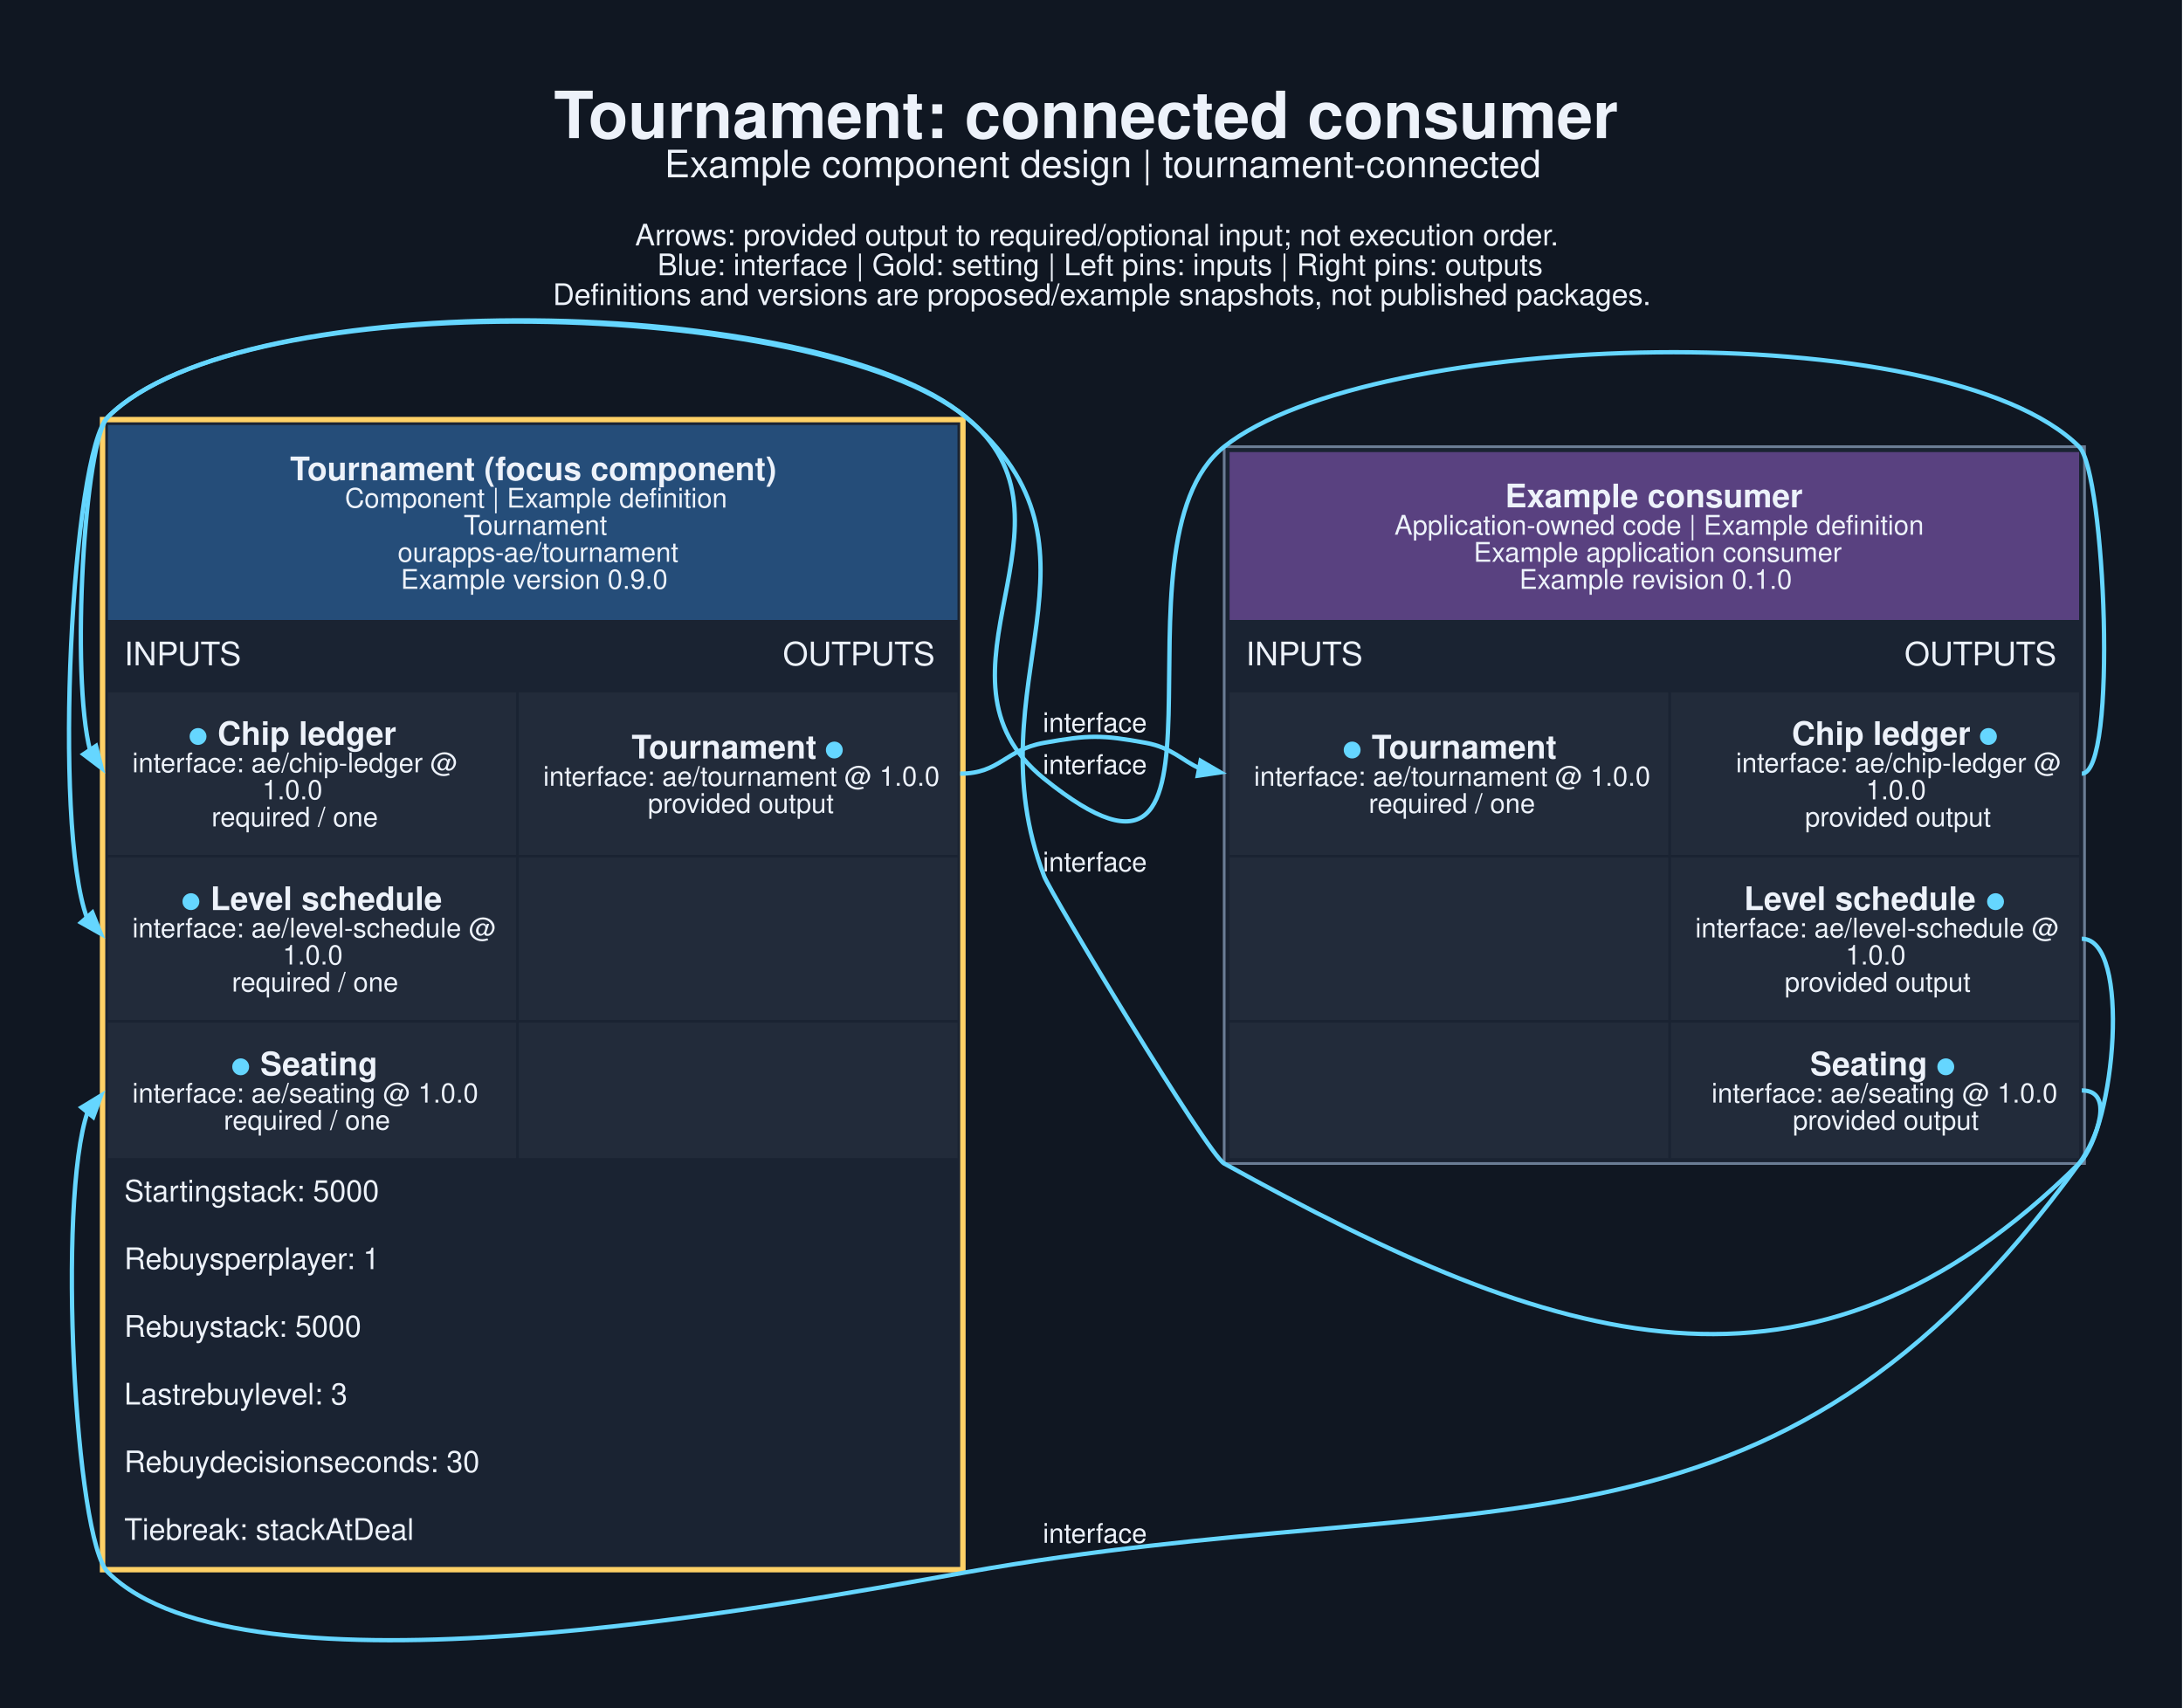
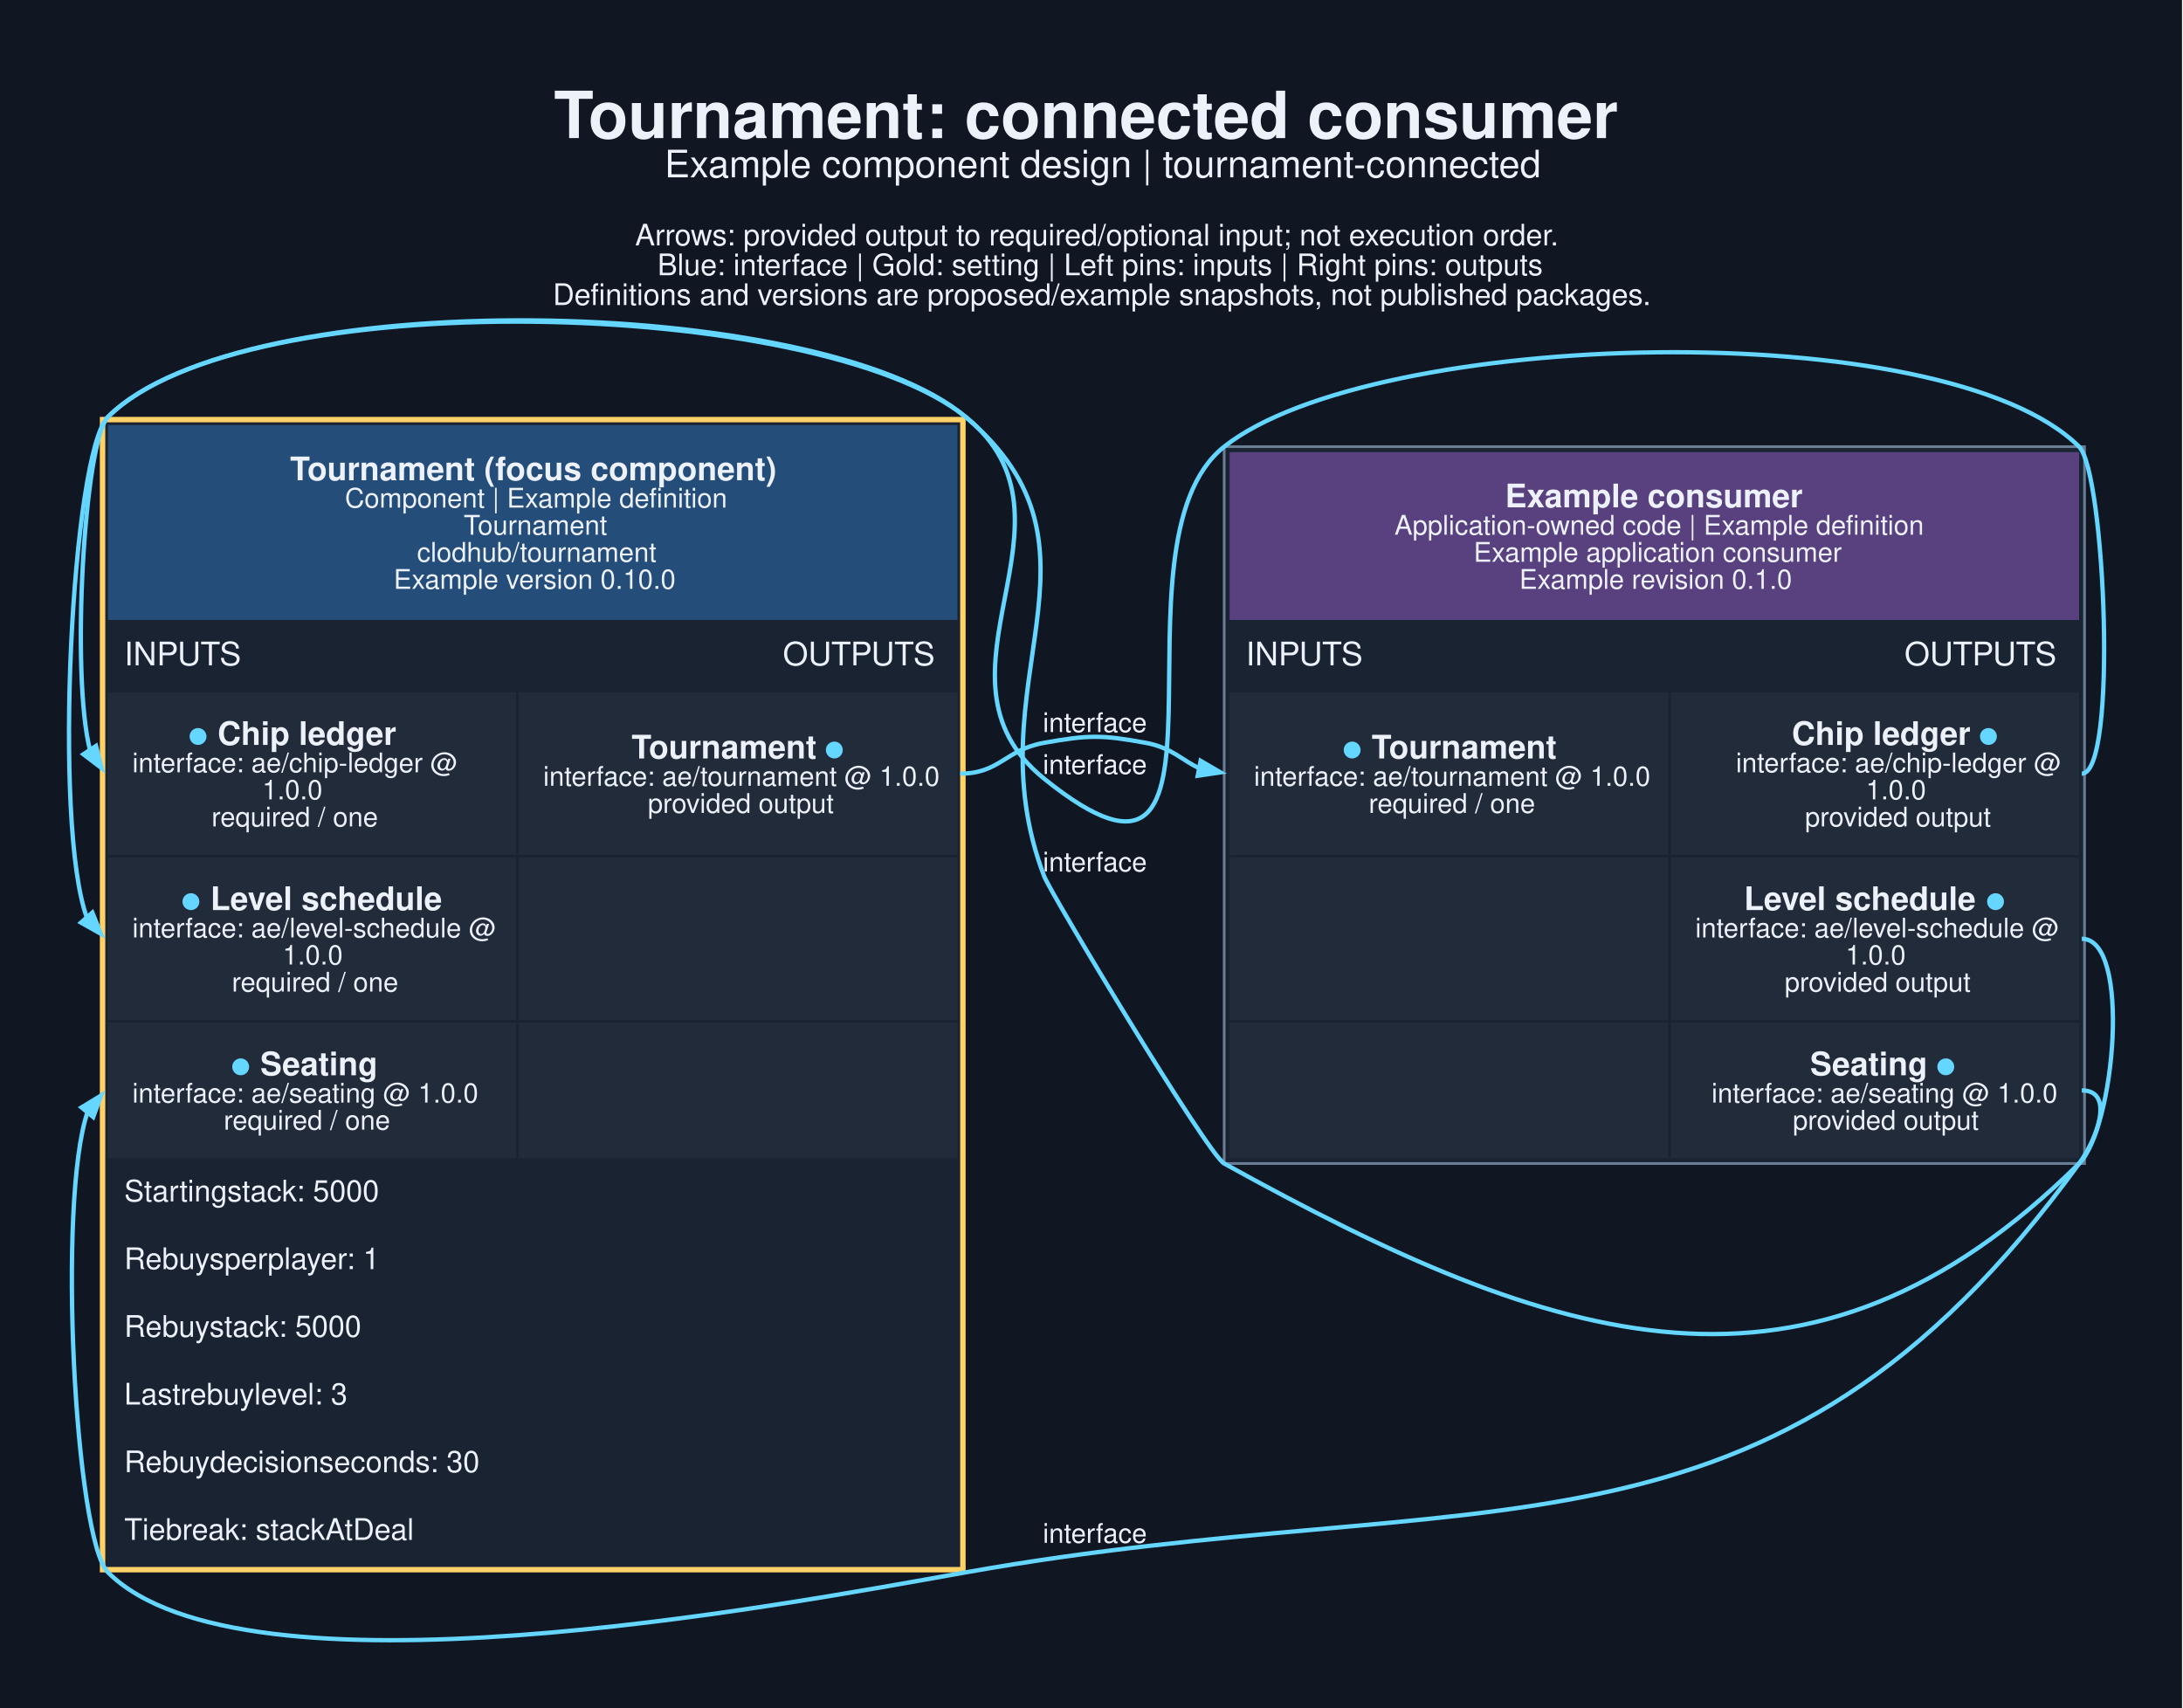
<svg xmlns="http://www.w3.org/2000/svg" width="1075pt" height="841pt" viewBox="0.00 0.00 1075.00 841.00">
  <g id="graph0" class="graph" transform="scale(1.33333 1.33333) rotate(0) translate(25.2 605.8)">
    <polygon fill="#101722" stroke="none" points="-25.2,25.2 -25.2,-605.8 780.68,-605.8 780.68,25.2 -25.2,25.2" />
    <text xml:space="preserve" text-anchor="start" x="179.36" y="-554.8" font-family="Helvetica,sans-Serif" font-weight="bold" font-size="24.00" fill="#edf2fa">Tournament: connected consumer</text>
    <text xml:space="preserve" text-anchor="start" x="220.24" y="-540.3" font-family="Helvetica,sans-Serif" font-size="14.00" fill="#edf2fa">Example component design | tournament-connected</text>
    <text xml:space="preserve" text-anchor="start" x="209.36" y="-515.15" font-family="Helvetica,sans-Serif" font-size="11.00" fill="#edf2fa">Arrows: provided output to required/optional input; not execution order.</text>
    <text xml:space="preserve" text-anchor="start" x="217.61" y="-504.15" font-family="Helvetica,sans-Serif" font-size="11.00" fill="#edf2fa">Blue: interface | Gold: setting | Left pins: inputs | Right pins: outputs</text>
    <text xml:space="preserve" text-anchor="start" x="178.99" y="-493.15" font-family="Helvetica,sans-Serif" font-size="11.00" fill="#edf2fa">Definitions and versions are proposed/example snapshots, not published packages.</text>
    <g id="node1" class="node">
      <polygon fill="#1a2332" stroke="none" points="11.68,-25.08 11.68,-451.83 331.43,-451.83 331.43,-25.08 11.68,-25.08" />
      <polygon fill="#254d79" stroke="none" points="14.68,-376.83 14.68,-448.83 328.43,-448.83 328.43,-376.83 14.68,-376.83" />
      <text xml:space="preserve" text-anchor="start" x="81.93" y="-428.43" font-family="Helvetica,sans-Serif" font-weight="bold" font-size="12.00" fill="#edf2fa">Tournament (focus component)</text>
      <text xml:space="preserve" text-anchor="start" x="102.18" y="-418.33" font-family="Helvetica,sans-Serif" font-size="10.00" fill="#edf2fa">Component | Example definition</text>
      <text xml:space="preserve" text-anchor="start" x="146.06" y="-408.33" font-family="Helvetica,sans-Serif" font-size="10.00" fill="#edf2fa">Tournament</text>
-       <text xml:space="preserve" text-anchor="start" x="121.68" y="-398.33" font-family="Helvetica,sans-Serif" font-size="10.00" fill="#edf2fa">ourapps-ae/tournament</text>
-       <text xml:space="preserve" text-anchor="start" x="122.81" y="-388.33" font-family="Helvetica,sans-Serif" font-size="10.00" fill="#edf2fa">Example version 0.9.0</text>
+       <text xml:space="preserve" text-anchor="start" x="128.81" y="-398.33" font-family="Helvetica,sans-Serif" font-size="10.00" fill="#edf2fa">clodhub/tournament</text>
+       <text xml:space="preserve" text-anchor="start" x="120.18" y="-388.33" font-family="Helvetica,sans-Serif" font-size="10.00" fill="#edf2fa">Example version 0.10.0</text>
      <text xml:space="preserve" text-anchor="start" x="20.68" y="-360.08" font-family="Helvetica,sans-Serif" font-size="12.00" fill="#edf2fa">INPUTS</text>
      <text xml:space="preserve" text-anchor="start" x="263.93" y="-360.08" font-family="Helvetica,sans-Serif" font-size="12.00" fill="#edf2fa">OUTPUTS</text>
      <polygon fill="#222b3a" stroke="none" points="14.68,-290.08 14.68,-350.08 165.43,-350.08 165.43,-290.08 14.68,-290.08" />
      <text xml:space="preserve" text-anchor="start" x="44.31" y="-330.68" font-family="Helvetica,sans-Serif" font-weight="bold" font-size="12.00" fill="#65d6ff">●</text>
      <text xml:space="preserve" text-anchor="start" x="51.81" y="-330.68" font-family="Helvetica,sans-Serif" font-weight="bold" font-size="12.00" fill="#edf2fa"> Chip ledger</text>
      <text xml:space="preserve" text-anchor="start" x="23.68" y="-320.58" font-family="Helvetica,sans-Serif" font-size="10.00" fill="#edf2fa">interface: ae/chip-ledger @</text>
      <text xml:space="preserve" text-anchor="start" x="71.68" y="-310.58" font-family="Helvetica,sans-Serif" font-size="10.00" fill="#edf2fa">1.0.0</text>
      <text xml:space="preserve" text-anchor="start" x="52.93" y="-300.58" font-family="Helvetica,sans-Serif" font-size="10.00" fill="#edf2fa">required / one</text>
      <polygon fill="#222b3a" stroke="none" points="166.43,-290.08 166.43,-350.08 328.43,-350.08 328.43,-290.08 166.43,-290.08" />
      <text xml:space="preserve" text-anchor="start" x="208.06" y="-325.68" font-family="Helvetica,sans-Serif" font-weight="bold" font-size="12.00" fill="#edf2fa">Tournament </text>
      <text xml:space="preserve" text-anchor="start" x="279.31" y="-325.68" font-family="Helvetica,sans-Serif" font-weight="bold" font-size="12.00" fill="#65d6ff">●</text>
      <text xml:space="preserve" text-anchor="start" x="175.43" y="-315.58" font-family="Helvetica,sans-Serif" font-size="10.00" fill="#edf2fa">interface: ae/tournament @ 1.0.0</text>
      <text xml:space="preserve" text-anchor="start" x="214.06" y="-305.58" font-family="Helvetica,sans-Serif" font-size="10.00" fill="#edf2fa">provided output</text>
      <polygon fill="#222b3a" stroke="none" points="14.68,-229.08 14.68,-289.08 165.43,-289.08 165.43,-229.08 14.68,-229.08" />
      <text xml:space="preserve" text-anchor="start" x="41.68" y="-269.68" font-family="Helvetica,sans-Serif" font-weight="bold" font-size="12.00" fill="#65d6ff">●</text>
      <text xml:space="preserve" text-anchor="start" x="49.18" y="-269.68" font-family="Helvetica,sans-Serif" font-weight="bold" font-size="12.00" fill="#edf2fa"> Level schedule</text>
      <text xml:space="preserve" text-anchor="start" x="23.68" y="-259.58" font-family="Helvetica,sans-Serif" font-size="10.00" fill="#edf2fa">interface: ae/level-schedule @</text>
      <text xml:space="preserve" text-anchor="start" x="79.18" y="-249.58" font-family="Helvetica,sans-Serif" font-size="10.00" fill="#edf2fa">1.0.0</text>
      <text xml:space="preserve" text-anchor="start" x="60.43" y="-239.58" font-family="Helvetica,sans-Serif" font-size="10.00" fill="#edf2fa">required / one</text>
      <polygon fill="#222b3a" stroke="none" points="166.43,-229.08 166.43,-289.08 328.43,-289.08 328.43,-229.08 166.43,-229.08" />
      <polygon fill="#222b3a" stroke="none" points="14.68,-178.08 14.68,-228.08 165.43,-228.08 165.43,-178.08 14.68,-178.08" />
      <text xml:space="preserve" text-anchor="start" x="60.06" y="-208.68" font-family="Helvetica,sans-Serif" font-weight="bold" font-size="12.00" fill="#65d6ff">●</text>
      <text xml:space="preserve" text-anchor="start" x="67.56" y="-208.68" font-family="Helvetica,sans-Serif" font-weight="bold" font-size="12.00" fill="#edf2fa"> Seating</text>
      <text xml:space="preserve" text-anchor="start" x="23.68" y="-198.58" font-family="Helvetica,sans-Serif" font-size="10.00" fill="#edf2fa">interface: ae/seating @ 1.0.0</text>
      <text xml:space="preserve" text-anchor="start" x="57.43" y="-188.58" font-family="Helvetica,sans-Serif" font-size="10.00" fill="#edf2fa">required / one</text>
      <polygon fill="#222b3a" stroke="none" points="166.43,-178.08 166.43,-228.08 328.43,-228.08 328.43,-178.08 166.43,-178.08" />
      <text xml:space="preserve" text-anchor="start" x="20.68" y="-162.08" font-family="Helvetica,sans-Serif" font-size="11.00" fill="#edf2fa">Startingstack: 5000</text>
      <text xml:space="preserve" text-anchor="start" x="20.68" y="-137.08" font-family="Helvetica,sans-Serif" font-size="11.00" fill="#edf2fa">Rebuysperplayer: 1</text>
      <text xml:space="preserve" text-anchor="start" x="20.68" y="-112.08" font-family="Helvetica,sans-Serif" font-size="11.00" fill="#edf2fa">Rebuystack: 5000</text>
      <text xml:space="preserve" text-anchor="start" x="20.68" y="-87.08" font-family="Helvetica,sans-Serif" font-size="11.00" fill="#edf2fa">Lastrebuylevel: 3</text>
      <text xml:space="preserve" text-anchor="start" x="20.68" y="-62.08" font-family="Helvetica,sans-Serif" font-size="11.00" fill="#edf2fa">Rebuydecisionseconds: 30</text>
      <text xml:space="preserve" text-anchor="start" x="20.68" y="-37.08" font-family="Helvetica,sans-Serif" font-size="11.00" fill="#edf2fa">Tiebreak: stackAtDeal</text>
      <polygon fill="none" stroke="#ffd166" stroke-width="2" points="12.68,-26.08 12.68,-450.83 330.43,-450.83 330.43,-26.08 12.68,-26.08" />
    </g>
    <g id="node2" class="node">
      <polygon fill="#1a2332" stroke="none" points="426.93,-176.08 426.93,-440.83 744.68,-440.83 744.68,-176.08 426.93,-176.08" />
      <polygon fill="#594180" stroke="none" points="428.93,-376.83 428.93,-438.83 742.68,-438.83 742.68,-376.83 428.93,-376.83" />
      <text xml:space="preserve" text-anchor="start" x="530.68" y="-418.43" font-family="Helvetica,sans-Serif" font-weight="bold" font-size="12.00" fill="#edf2fa">Example consumer</text>
      <text xml:space="preserve" text-anchor="start" x="489.81" y="-408.33" font-family="Helvetica,sans-Serif" font-size="10.00" fill="#edf2fa">Application-owned code | Example definition</text>
      <text xml:space="preserve" text-anchor="start" x="519.06" y="-398.33" font-family="Helvetica,sans-Serif" font-size="10.00" fill="#edf2fa">Example application consumer</text>
      <text xml:space="preserve" text-anchor="start" x="535.93" y="-388.33" font-family="Helvetica,sans-Serif" font-size="10.00" fill="#edf2fa">Example revision 0.1.0</text>
      <text xml:space="preserve" text-anchor="start" x="434.93" y="-360.08" font-family="Helvetica,sans-Serif" font-size="12.00" fill="#edf2fa">INPUTS</text>
      <text xml:space="preserve" text-anchor="start" x="678.18" y="-360.08" font-family="Helvetica,sans-Serif" font-size="12.00" fill="#edf2fa">OUTPUTS</text>
      <polygon fill="#222b3a" stroke="none" points="428.93,-290.08 428.93,-350.08 590.93,-350.08 590.93,-290.08 428.93,-290.08" />
      <text xml:space="preserve" text-anchor="start" x="470.56" y="-325.68" font-family="Helvetica,sans-Serif" font-weight="bold" font-size="12.00" fill="#65d6ff">●</text>
      <text xml:space="preserve" text-anchor="start" x="478.06" y="-325.68" font-family="Helvetica,sans-Serif" font-weight="bold" font-size="12.00" fill="#edf2fa"> Tournament</text>
      <text xml:space="preserve" text-anchor="start" x="437.93" y="-315.58" font-family="Helvetica,sans-Serif" font-size="10.00" fill="#edf2fa">interface: ae/tournament @ 1.0.0</text>
      <text xml:space="preserve" text-anchor="start" x="480.31" y="-305.58" font-family="Helvetica,sans-Serif" font-size="10.00" fill="#edf2fa">required / one</text>
      <polygon fill="#222b3a" stroke="none" points="591.93,-290.08 591.93,-350.08 742.68,-350.08 742.68,-290.08 591.93,-290.08" />
      <text xml:space="preserve" text-anchor="start" x="636.56" y="-330.68" font-family="Helvetica,sans-Serif" font-weight="bold" font-size="12.00" fill="#edf2fa">Chip ledger </text>
      <text xml:space="preserve" text-anchor="start" x="705.56" y="-330.68" font-family="Helvetica,sans-Serif" font-weight="bold" font-size="12.00" fill="#65d6ff">●</text>
      <text xml:space="preserve" text-anchor="start" x="615.93" y="-320.58" font-family="Helvetica,sans-Serif" font-size="10.00" fill="#edf2fa">interface: ae/chip-ledger @</text>
      <text xml:space="preserve" text-anchor="start" x="663.93" y="-310.58" font-family="Helvetica,sans-Serif" font-size="10.00" fill="#edf2fa">1.0.0</text>
      <text xml:space="preserve" text-anchor="start" x="641.43" y="-300.58" font-family="Helvetica,sans-Serif" font-size="10.00" fill="#edf2fa">provided output</text>
      <polygon fill="#222b3a" stroke="none" points="428.93,-229.08 428.93,-289.08 590.93,-289.08 590.93,-229.08 428.93,-229.08" />
      <polygon fill="#222b3a" stroke="none" points="591.93,-229.08 591.93,-289.08 742.68,-289.08 742.68,-229.08 591.93,-229.08" />
      <text xml:space="preserve" text-anchor="start" x="618.93" y="-269.68" font-family="Helvetica,sans-Serif" font-weight="bold" font-size="12.00" fill="#edf2fa">Level schedule </text>
      <text xml:space="preserve" text-anchor="start" x="708.18" y="-269.68" font-family="Helvetica,sans-Serif" font-weight="bold" font-size="12.00" fill="#65d6ff">●</text>
      <text xml:space="preserve" text-anchor="start" x="600.93" y="-259.58" font-family="Helvetica,sans-Serif" font-size="10.00" fill="#edf2fa">interface: ae/level-schedule @</text>
      <text xml:space="preserve" text-anchor="start" x="656.43" y="-249.58" font-family="Helvetica,sans-Serif" font-size="10.00" fill="#edf2fa">1.0.0</text>
      <text xml:space="preserve" text-anchor="start" x="633.93" y="-239.58" font-family="Helvetica,sans-Serif" font-size="10.00" fill="#edf2fa">provided output</text>
      <polygon fill="#222b3a" stroke="none" points="428.93,-178.08 428.93,-228.08 590.93,-228.08 590.93,-178.08 428.93,-178.08" />
      <polygon fill="#222b3a" stroke="none" points="591.93,-178.08 591.93,-228.08 742.68,-228.08 742.68,-178.08 591.93,-178.08" />
      <text xml:space="preserve" text-anchor="start" x="643.31" y="-208.68" font-family="Helvetica,sans-Serif" font-weight="bold" font-size="12.00" fill="#edf2fa">Seating </text>
      <text xml:space="preserve" text-anchor="start" x="689.81" y="-208.68" font-family="Helvetica,sans-Serif" font-weight="bold" font-size="12.00" fill="#65d6ff">●</text>
      <text xml:space="preserve" text-anchor="start" x="606.93" y="-198.58" font-family="Helvetica,sans-Serif" font-size="10.00" fill="#edf2fa">interface: ae/seating @ 1.0.0</text>
      <text xml:space="preserve" text-anchor="start" x="636.93" y="-188.58" font-family="Helvetica,sans-Serif" font-size="10.00" fill="#edf2fa">provided output</text>
      <polygon fill="none" stroke="#6b7d95" points="426.93,-176.08 426.93,-440.83 744.68,-440.83 744.68,-176.08 426.93,-176.08" />
    </g>
    <g id="edge1" class="edge">
      <path fill="none" stroke="#65d6ff" stroke-width="1.6" d="M329.43,-320.08C344.11,-320.08 345.98,-328.89 360.43,-331.46 376.84,-334.37 381.54,-334.46 397.93,-331.46 407.79,-329.65 411.57,-324.76 417.9,-322.02" />
      <polygon fill="#65d6ff" stroke="#65d6ff" stroke-width="1.6" points="418.23,-324.8 425.55,-320.54 417.17,-319.3 418.23,-324.8" />
      <text xml:space="preserve" text-anchor="middle" x="379.18" y="-335.43" font-family="Helvetica,sans-Serif" font-size="10.00" fill="#edf2fa">interface</text>
    </g>
    <g id="edge2" class="edge">
      <path fill="none" stroke="#65d6ff" stroke-width="1.6" d="M743.68,-320.08C757.1,-320.08 752.21,-431.38 742.68,-440.83 692.86,-490.24 481.96,-484.36 426.93,-440.83 381.11,-404.58 440.15,-253.93 360.43,-318.21 313.12,-356.35 378.74,-413.69 331.43,-451.83 276.64,-496.01 64.64,-501.41 14.68,-451.83 5.96,-443.17 0.86,-356.13 8.12,-328.47" />
      <polygon fill="#65d6ff" stroke="#65d6ff" stroke-width="1.6" points="10.26,-330.31 12.34,-322.1 5.59,-327.22 10.26,-330.31" />
      <text xml:space="preserve" text-anchor="middle" x="379.18" y="-319.96" font-family="Helvetica,sans-Serif" font-size="10.00" fill="#edf2fa">interface</text>
    </g>
    <g id="edge3" class="edge">
      <path fill="none" stroke="#65d6ff" stroke-width="1.6" d="M743.68,-259.08C762.13,-259.08 755.8,-189.04 742.68,-176.08 642.86,-77.45 549.71,-108.12 426.93,-176.08 420.84,-179.45 362.91,-275.7 360.43,-282.21 333.16,-353.66 389.89,-402.52 331.43,-451.83 277.63,-497.22 64.58,-501.47 14.68,-451.83 1.4,-438.61 -5.8,-300.95 6.95,-266.74" />
      <polygon fill="#65d6ff" stroke="#65d6ff" stroke-width="1.6" points="8.91,-268.76 12.08,-260.9 4.7,-265.06 8.91,-268.76" />
      <text xml:space="preserve" text-anchor="middle" x="379.18" y="-283.96" font-family="Helvetica,sans-Serif" font-size="10.00" fill="#edf2fa">interface</text>
    </g>
    <g id="edge4" class="edge">
      <path fill="none" stroke="#65d6ff" stroke-width="1.6" d="M743.68,-203.08C755.69,-203.08 749.74,-185.8 742.68,-176.08 628.29,-18.52 523.13,-59.16 331.43,-25.08 262.13,-12.76 64.59,24.55 14.68,-25.08 2.52,-37.17 -4.17,-162.15 7.16,-195.14" />
      <polygon fill="#65d6ff" stroke="#65d6ff" stroke-width="1.6" points="4.91,-196.8 12.15,-201.21 9.23,-193.25 4.91,-196.8" />
      <text xml:space="preserve" text-anchor="middle" x="379.18" y="-35.99" font-family="Helvetica,sans-Serif" font-size="10.00" fill="#edf2fa">interface</text>
    </g>
  </g>
</svg>
